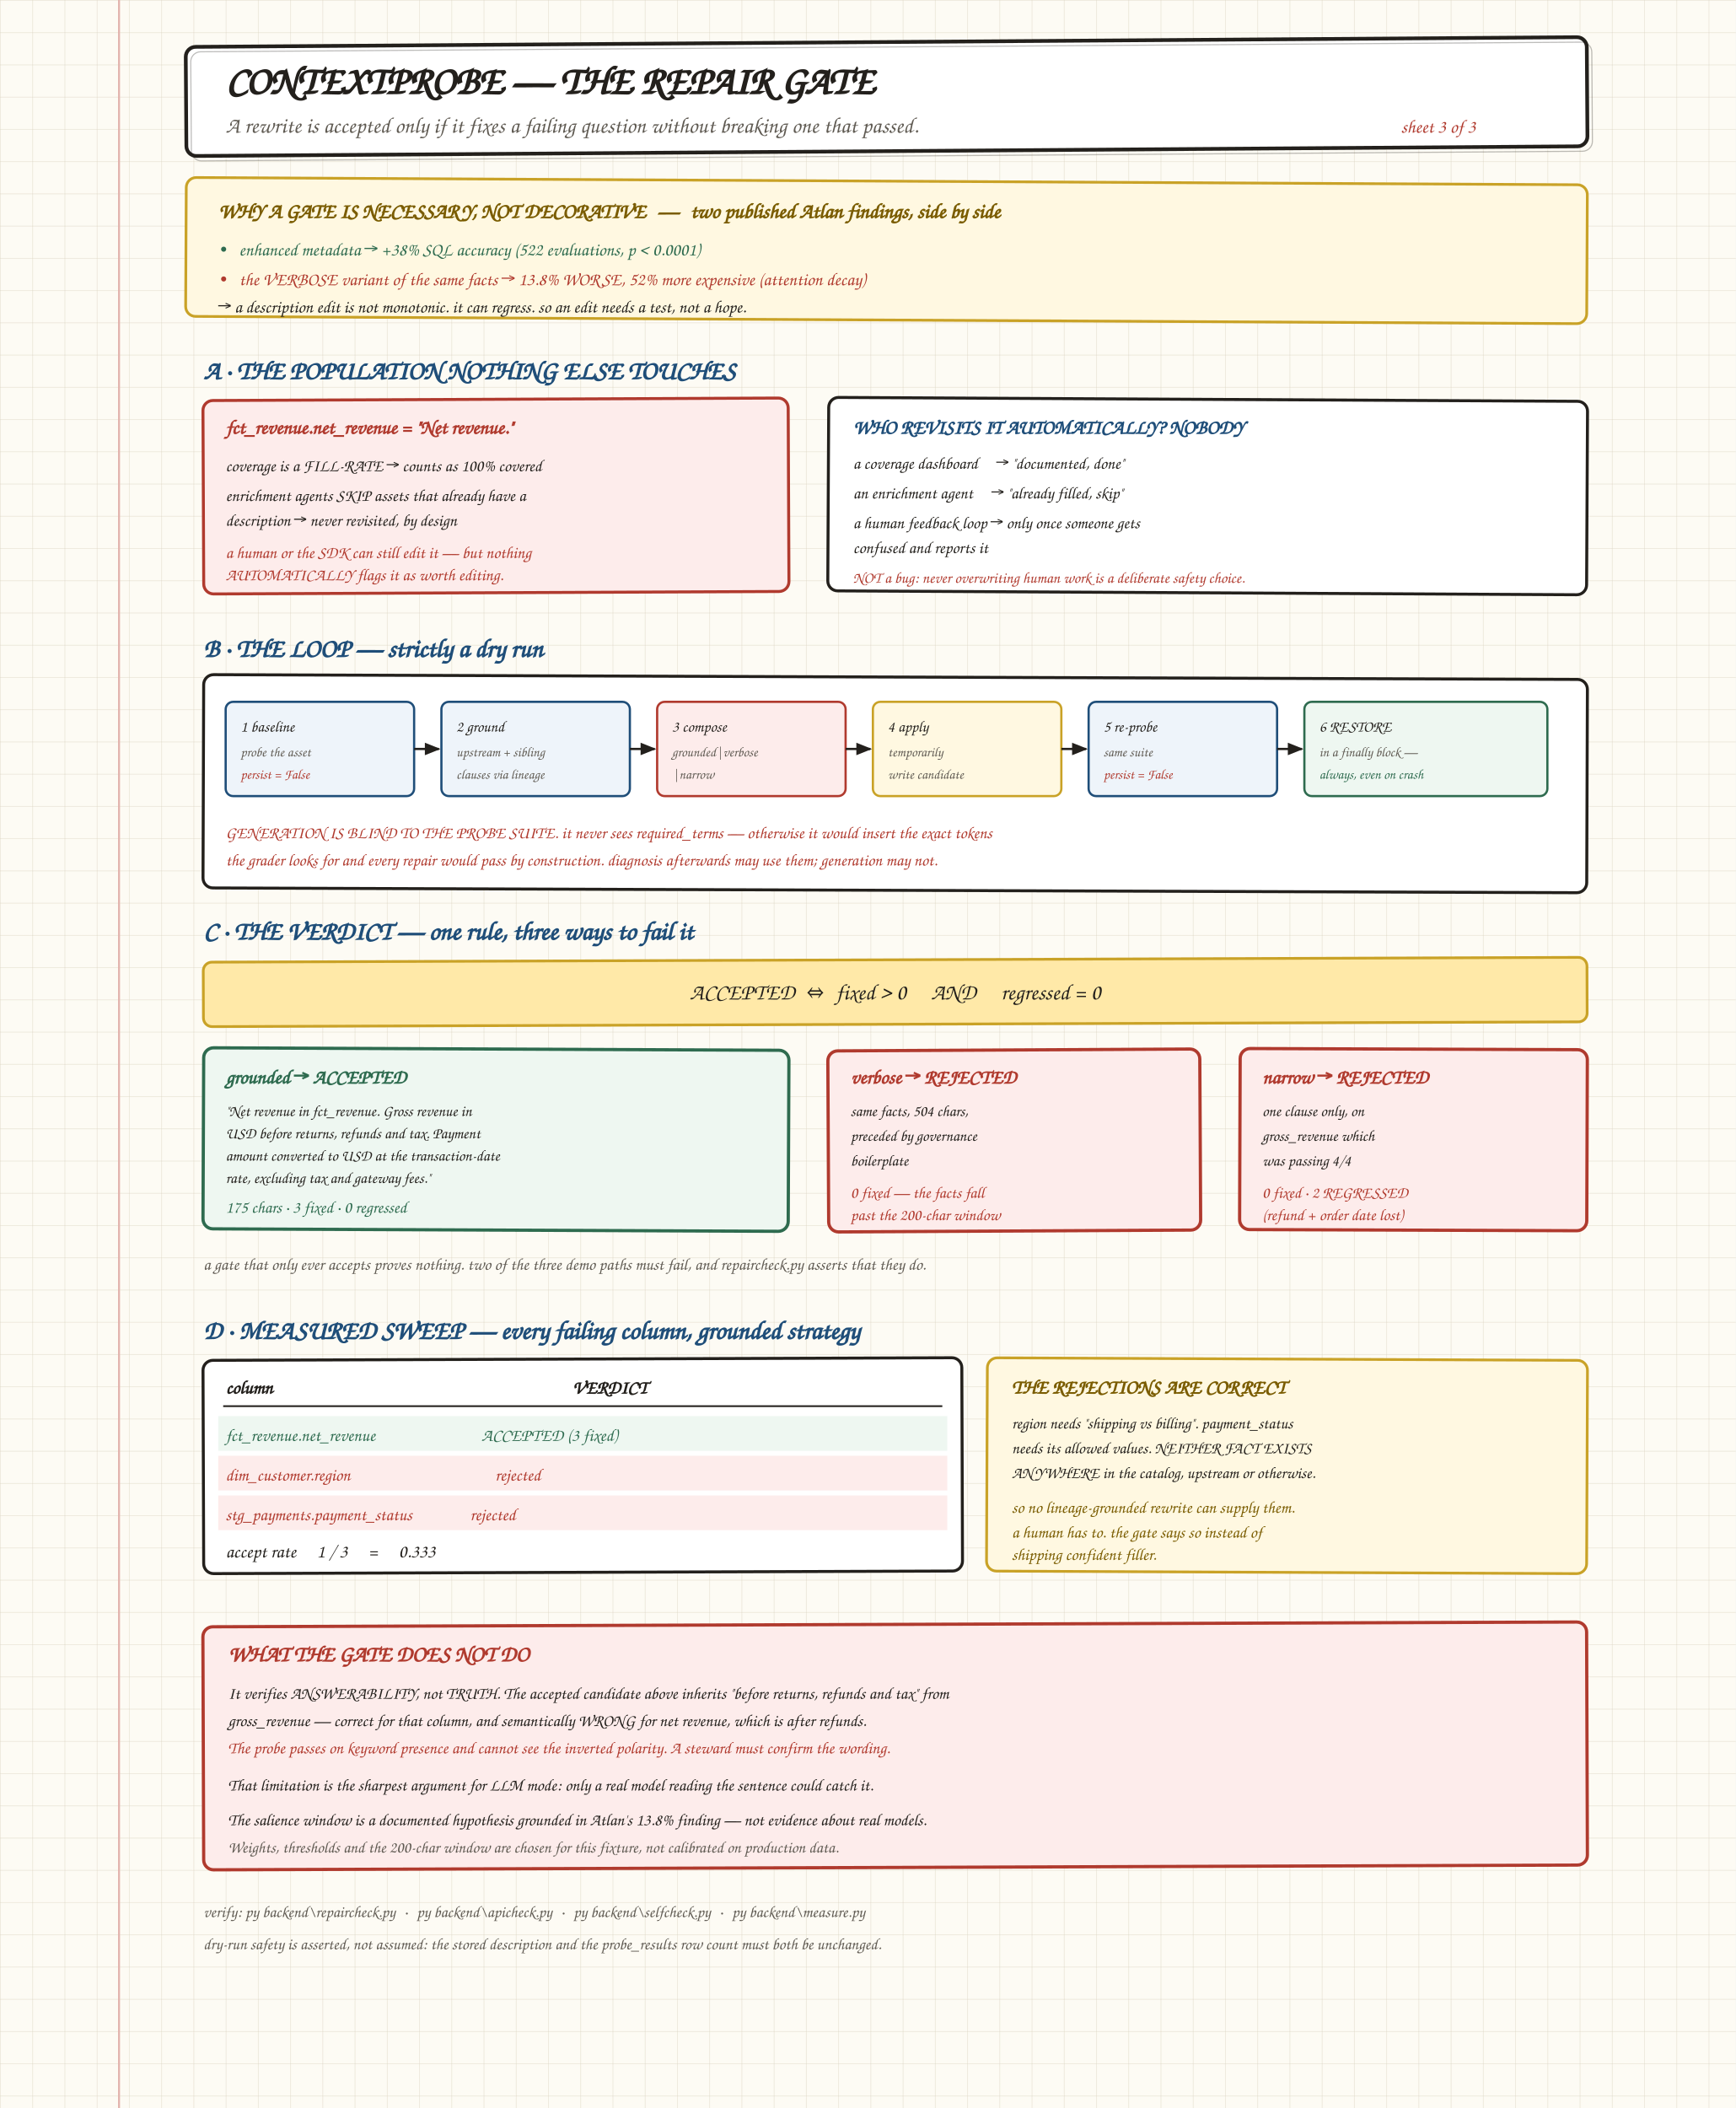
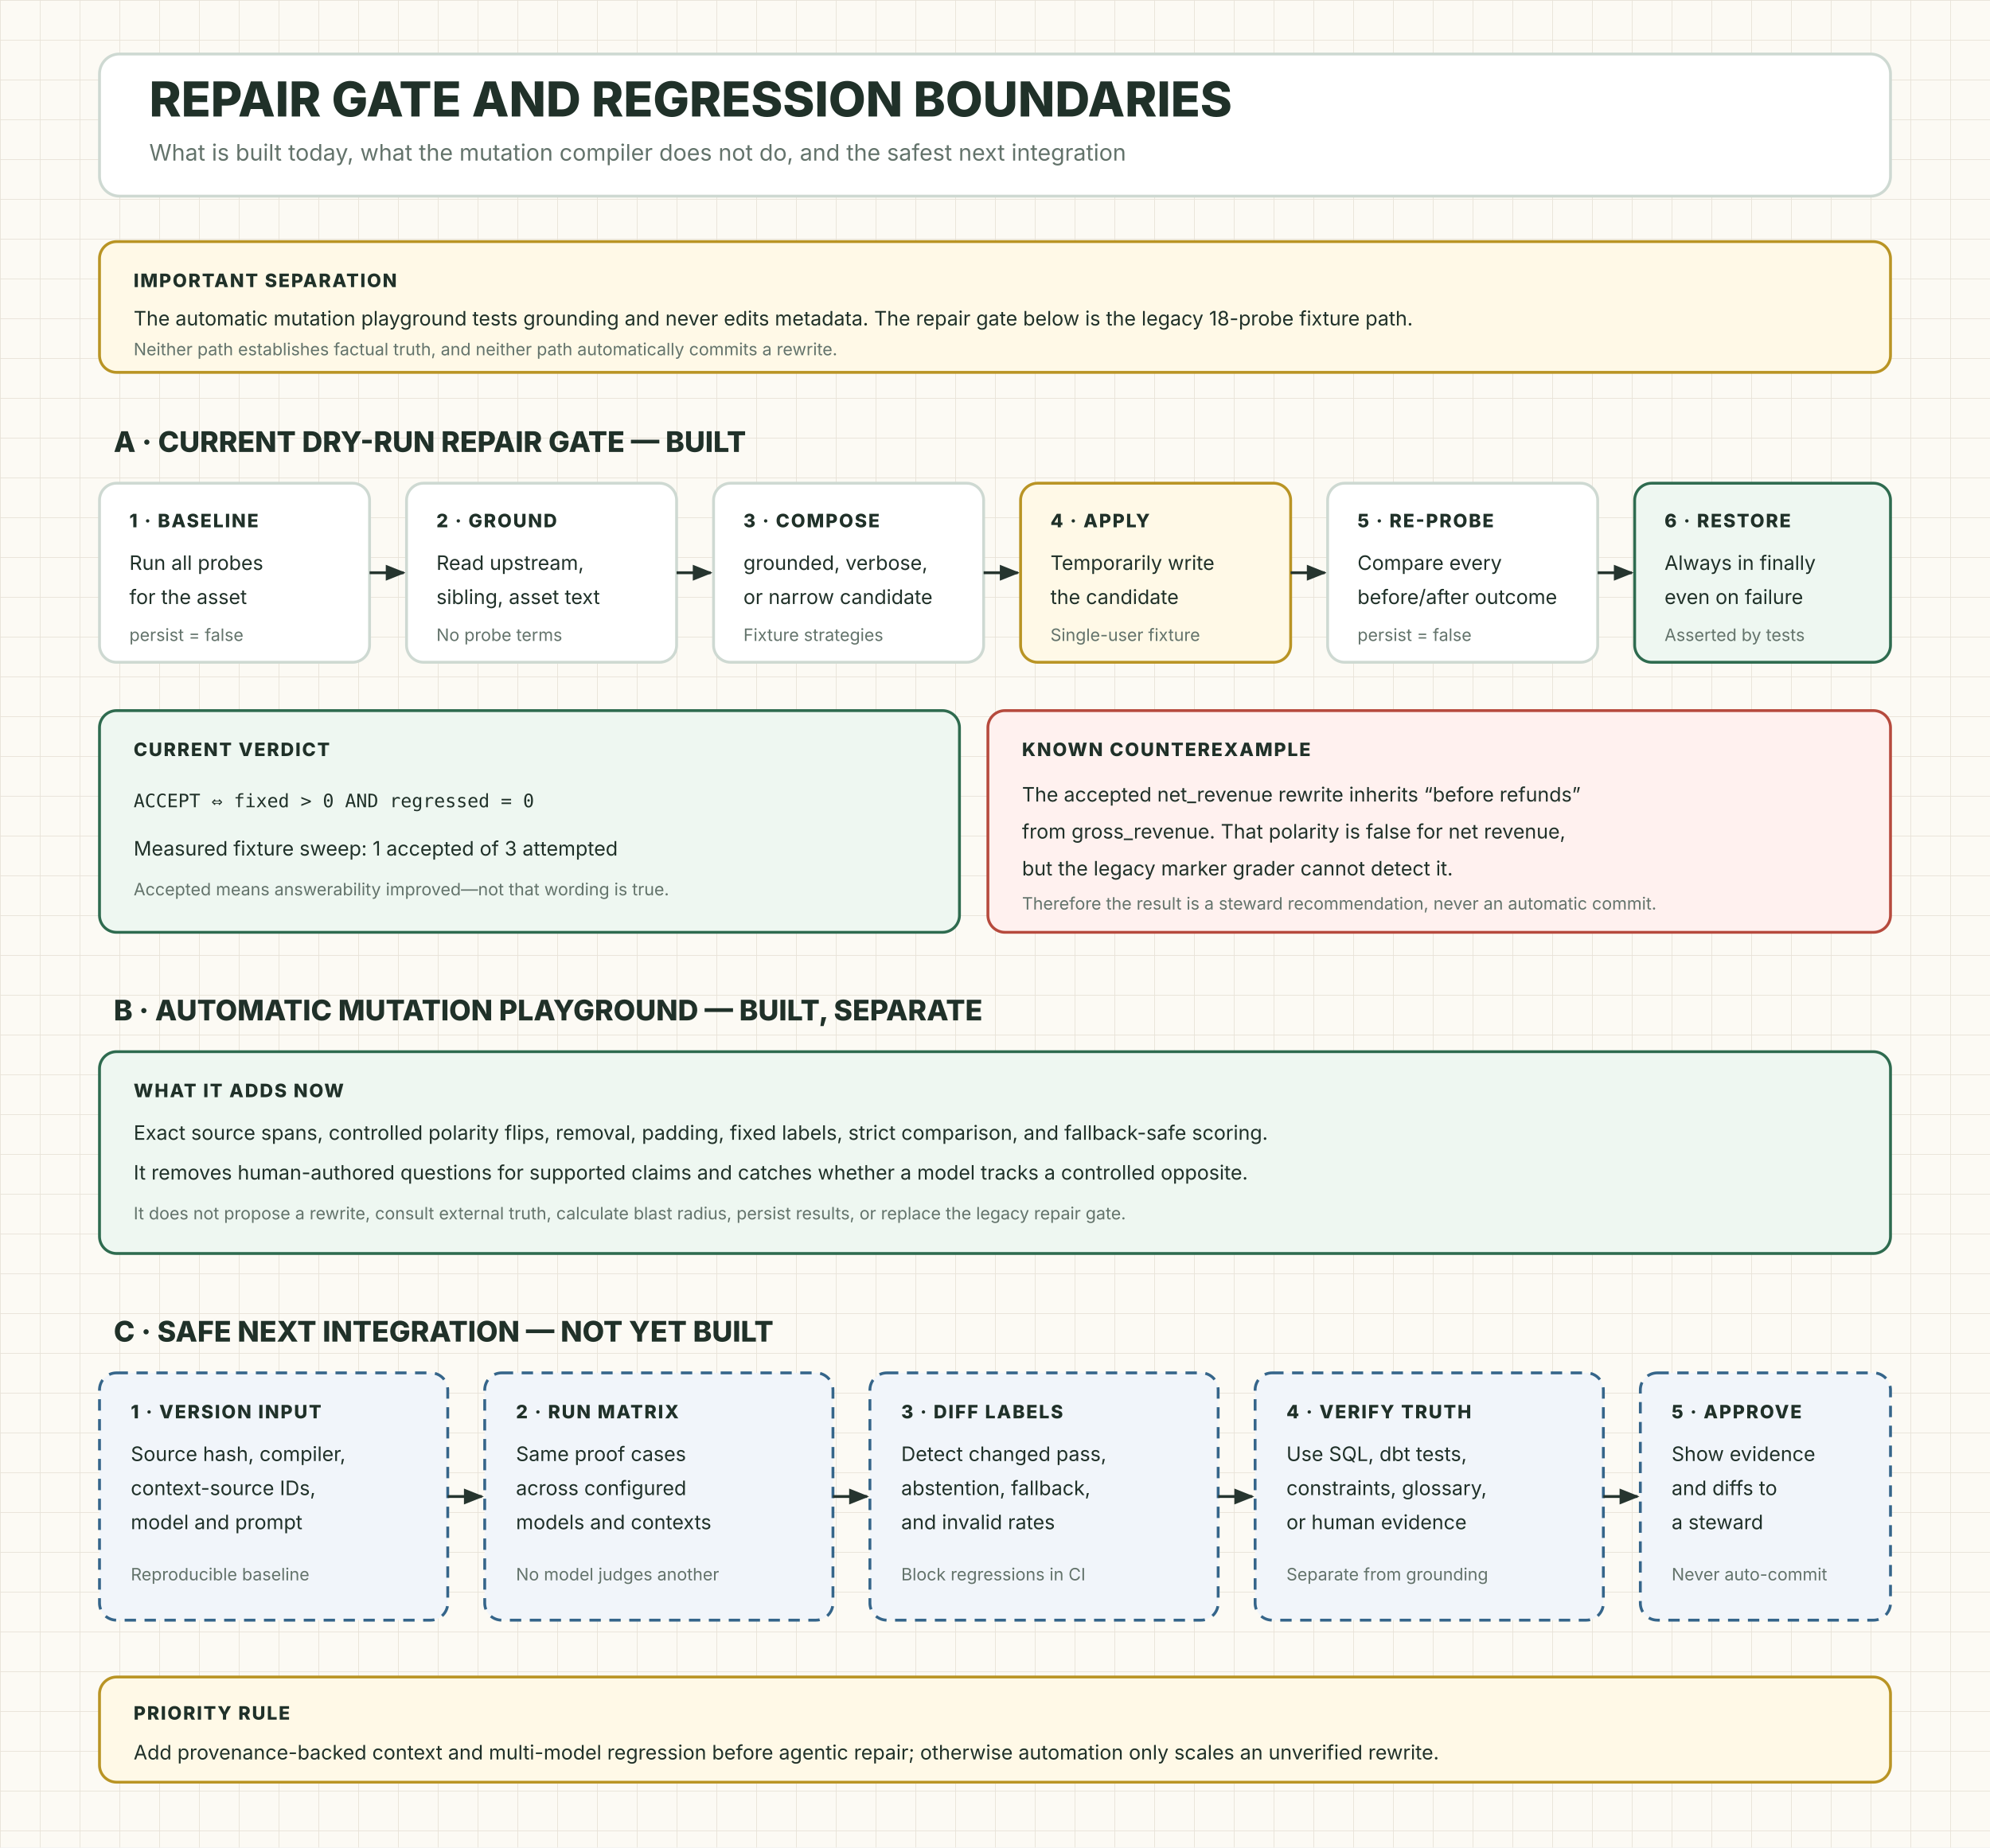
- <svg xmlns="http://www.w3.org/2000/svg" viewBox="0 0 1400 1700" width="1400" height="1700" font-family="'Comic Sans MS','Segoe Print','Bradley Hand','Chalkboard SE',cursive">
+ <svg xmlns="http://www.w3.org/2000/svg" viewBox="0 0 1400 1300" width="1400" height="1300" role="img" aria-labelledby="title desc">
  <defs>
-     <pattern id="rg" width="26" height="26" patternUnits="userSpaceOnUse">
-       <path d="M 26 0 L 0 0 0 26" fill="none" stroke="#dcd5c4" stroke-width="0.6" />
+     <pattern id="grid" width="28" height="28" patternUnits="userSpaceOnUse">
+       <path d="M28 0H0V28" fill="none" stroke="#e8e3d8" />
    </pattern>
-     <marker id="ra" viewBox="0 0 10 10" refX="9" refY="5" markerWidth="7" markerHeight="7" orient="auto-start-reverse">
-       <path d="M 0 1 L 10 5 L 0 9 z" fill="#23201c" />
+     <marker id="arrow" viewBox="0 0 10 10" refX="9" refY="5" markerWidth="7" markerHeight="7" orient="auto">
+       <path d="M0 1L10 5L0 9Z" fill="#26352f" />
    </marker>
-     <marker id="rar" viewBox="0 0 10 10" refX="9" refY="5" markerWidth="7" markerHeight="7" orient="auto-start-reverse">
-       <path d="M 0 1 L 10 5 L 0 9 z" fill="#b03a2e" />
-     </marker>
-     <marker id="rag" viewBox="0 0 10 10" refX="9" refY="5" markerWidth="7" markerHeight="7" orient="auto-start-reverse">
-       <path d="M 0 1 L 10 5 L 0 9 z" fill="#2e6b4f" />
-     </marker>
+     <style>
+       text{font-family:Inter,Segoe UI,Arial,sans-serif;fill:#203129}.title{font-size:34px;font-weight:800}.sub{font-size:16px;fill:#63736b}.h{font-size:20px;font-weight:800}.k{font-size:13px;font-weight:800;letter-spacing:1px}.b{font-size:14px}.s{font-size:12px;fill:#63736b}.mono{font-family:Consolas,monospace;font-size:13px}.card{fill:#fff;stroke:#ced9d2;stroke-width:2}.good{fill:#eef7f1;stroke:#2e6b4f;stroke-width:2}.bad{fill:#fff1ef;stroke:#b64a3d;stroke-width:2}.warn{fill:#fff9e7;stroke:#b99424;stroke-width:2}.future{fill:#f1f5fa;stroke:#35658a;stroke-width:2;stroke-dasharray:8 6}.line{fill:none;stroke:#26352f;stroke-width:2;marker-end:url(#arrow)}
+     </style>
  </defs>
-   <rect width="1400" height="1700" fill="#fdfbf4" />
-   <rect width="1400" height="1700" fill="url(#rg)" />
-   <path d="M96,0 L96,1700" stroke="#e2b4ae" stroke-width="1.6" />
-   <g transform="rotate(-0.4 700 70)">
-     <rect x="150" y="34" width="1130" height="88" rx="8" fill="#fff" stroke="#23201c" stroke-width="3" />
-     <rect x="154" y="38" width="1130" height="88" rx="8" fill="none" stroke="#23201c" stroke-width="0.9" opacity="0.3" />
-   </g>
-   <text x="182" y="76" font-size="32" font-weight="bold" fill="#23201c">CONTEXTPROBE — THE REPAIR GATE</text>
-   <text x="182" y="107" font-size="18" fill="#5f5a52">A rewrite is accepted only if it fixes a failing question without breaking one that passed.</text>
-   <text x="1130" y="107" font-size="15" fill="#b03a2e">sheet 3 of 3</text>
-   <g transform="rotate(0.3 700 196)">
-     <rect x="150" y="146" width="1130" height="112" rx="8" fill="#fff8e1" stroke="#c9a227" stroke-width="2.2" />
-   </g>
-   <text x="176" y="176" font-size="17" font-weight="bold" fill="#7a5c00">WHY A GATE IS NECESSARY, NOT DECORATIVE — two published Atlan findings, side by side</text>
-   <text x="176" y="206" font-size="14.5" fill="#2e6b4f">• enhanced metadata → +38% SQL accuracy (522 evaluations, p &lt; 0.0001)</text>
-   <text x="176" y="230" font-size="14.5" fill="#b03a2e">• the VERBOSE variant of the same facts → 13.8% WORSE, 52% more expensive (attention decay)</text>
-   <text x="176" y="252" font-size="14" fill="#23201c">→ a description edit is not monotonic. it can regress. so an edit needs a test, not a hope.</text>
-   <text x="164" y="306" font-size="21" font-weight="bold" fill="#1f4e79">A · THE POPULATION NOTHING ELSE TOUCHES</text>
-   <g transform="rotate(-0.25 400 400)">
-     <rect x="164" y="322" width="472" height="156" rx="8" fill="#fdeceb" stroke="#b03a2e" stroke-width="2.4" />
-   </g>
-   <text x="182" y="350" font-size="16" font-weight="bold" fill="#b03a2e">fct_revenue.net_revenue = "Net revenue."</text>
-   <text x="182" y="380" font-size="13.5" fill="#23201c">coverage is a FILL-RATE → counts as 100% covered</text>
-   <text x="182" y="404" font-size="13.5" fill="#23201c">enrichment agents SKIP assets that already have a</text>
-   <text x="182" y="424" font-size="13.5" fill="#23201c">description → never revisited, by design</text>
-   <text x="182" y="450" font-size="13.5" fill="#b03a2e">a human or the SDK can still edit it — but nothing</text>
-   <text x="182" y="468" font-size="13.5" fill="#b03a2e">AUTOMATICALLY flags it as worth editing.</text>
-   <g transform="rotate(0.3 960 400)">
-     <rect x="668" y="322" width="612" height="156" rx="8" fill="#fff" stroke="#23201c" stroke-width="2.4" />
-   </g>
-   <text x="688" y="350" font-size="16" font-weight="bold" fill="#1f4e79">WHO REVISITS IT AUTOMATICALLY?  NOBODY</text>
-   <text x="688" y="378" font-size="13.5" fill="#23201c">a coverage dashboard  → "documented, done"</text>
-   <text x="688" y="402" font-size="13.5" fill="#23201c">an enrichment agent  → "already filled, skip"</text>
-   <text x="688" y="426" font-size="13.5" fill="#23201c">a human feedback loop → only once someone gets</text>
-   <text x="688" y="446" font-size="13.5" fill="#23201c">                            confused and reports it</text>
-   <text x="688" y="470" font-size="12.5" fill="#b03a2e">NOT a bug: never overwriting human work is a deliberate safety choice.</text>
-   <text x="164" y="530" font-size="21" font-weight="bold" fill="#1f4e79">B · THE LOOP — strictly a dry run</text>
-   <g transform="rotate(0.2 722 632)">
-     <rect x="164" y="546" width="1116" height="172" rx="8" fill="#fff" stroke="#23201c" stroke-width="2.4" />
-   </g>
-   <g font-size="12.5">
-     <rect x="182" y="566" width="152" height="76" rx="6" fill="#eef4fa" stroke="#1f4e79" stroke-width="1.8" />
-     <text x="194" y="590" fill="#23201c">1 baseline</text>
-     <text x="194" y="610" font-size="11" fill="#5f5a52">probe the asset</text>
-     <text x="194" y="628" font-size="11" fill="#b03a2e">persist = False</text>
-     <rect x="356" y="566" width="152" height="76" rx="6" fill="#eef4fa" stroke="#1f4e79" stroke-width="1.8" />
-     <text x="368" y="590" fill="#23201c">2 ground</text>
-     <text x="368" y="610" font-size="11" fill="#5f5a52">upstream + sibling</text>
-     <text x="368" y="628" font-size="11" fill="#5f5a52">clauses via lineage</text>
-     <rect x="530" y="566" width="152" height="76" rx="6" fill="#fdeceb" stroke="#b03a2e" stroke-width="1.8" />
-     <text x="542" y="590" fill="#23201c">3 compose</text>
-     <text x="542" y="610" font-size="11" fill="#5f5a52">grounded|verbose</text>
-     <text x="542" y="628" font-size="11" fill="#5f5a52">|narrow</text>
-     <rect x="704" y="566" width="152" height="76" rx="6" fill="#fff8e1" stroke="#c9a227" stroke-width="1.8" />
-     <text x="716" y="590" fill="#23201c">4 apply</text>
-     <text x="716" y="610" font-size="11" fill="#5f5a52">temporarily</text>
-     <text x="716" y="628" font-size="11" fill="#5f5a52">write candidate</text>
-     <rect x="878" y="566" width="152" height="76" rx="6" fill="#eef4fa" stroke="#1f4e79" stroke-width="1.8" />
-     <text x="890" y="590" fill="#23201c">5 re-probe</text>
-     <text x="890" y="610" font-size="11" fill="#5f5a52">same suite</text>
-     <text x="890" y="628" font-size="11" fill="#b03a2e">persist = False</text>
-     <rect x="1052" y="566" width="196" height="76" rx="6" fill="#eef7f1" stroke="#2e6b4f" stroke-width="1.8" />
-     <text x="1064" y="590" fill="#23201c">6 RESTORE</text>
-     <text x="1064" y="610" font-size="11" fill="#5f5a52">in a finally block —</text>
-     <text x="1064" y="628" font-size="11" fill="#2e6b4f">always, even on crash</text>
-   </g>
-   <path d="M334,604 L354,604" stroke="#23201c" stroke-width="1.8" marker-end="url(#ra)" />
-   <path d="M508,604 L528,604" stroke="#23201c" stroke-width="1.8" marker-end="url(#ra)" />
-   <path d="M682,604 L702,604" stroke="#23201c" stroke-width="1.8" marker-end="url(#ra)" />
-   <path d="M856,604 L876,604" stroke="#23201c" stroke-width="1.8" marker-end="url(#ra)" />
-   <path d="M1030,604 L1050,604" stroke="#23201c" stroke-width="1.8" marker-end="url(#ra)" />
-   <text x="182" y="676" font-size="13.5" fill="#b03a2e">GENERATION IS BLIND TO THE PROBE SUITE. it never sees required_terms — otherwise it would insert the exact tokens</text>
-   <text x="182" y="698" font-size="13.5" fill="#b03a2e">the grader looks for and every repair would pass by construction. diagnosis afterwards may use them; generation may not.</text>
-   <text x="164" y="758" font-size="21" font-weight="bold" fill="#1f4e79">C · THE VERDICT — one rule, three ways to fail it</text>
-   <g transform="rotate(-0.2 722 800)">
-     <rect x="164" y="774" width="1116" height="52" rx="7" fill="#ffe9a8" stroke="#c9a227" stroke-width="2.2" />
-   </g>
-   <text x="722" y="806" font-size="18" text-anchor="middle" fill="#23201c">ACCEPTED ⇔ fixed &gt; 0  AND  regressed = 0</text>
-   <g transform="rotate(0.25 400 918)">
-     <rect x="164" y="846" width="472" height="146" rx="8" fill="#eef7f1" stroke="#2e6b4f" stroke-width="2.6" />
-   </g>
-   <text x="182" y="874" font-size="16" font-weight="bold" fill="#2e6b4f">grounded → ACCEPTED</text>
-   <text x="182" y="900" font-size="12.5" fill="#23201c">"Net revenue in fct_revenue. Gross revenue in</text>
-   <text x="182" y="918" font-size="12.5" fill="#23201c">USD before returns, refunds and tax. Payment</text>
-   <text x="182" y="936" font-size="12.5" fill="#23201c">amount converted to USD at the transaction-date</text>
-   <text x="182" y="954" font-size="12.5" fill="#23201c">rate, excluding tax and gateway fees."</text>
-   <text x="182" y="978" font-size="13.5" fill="#2e6b4f">175 chars · 3 fixed · 0 regressed</text>
-   <g transform="rotate(-0.3 960 918)">
-     <rect x="668" y="846" width="300" height="146" rx="8" fill="#fdeceb" stroke="#b03a2e" stroke-width="2.6" />
-   </g>
-   <text x="686" y="874" font-size="16" font-weight="bold" fill="#b03a2e">verbose → REJECTED</text>
-   <text x="686" y="900" font-size="12.5" fill="#23201c">same facts, 504 chars,</text>
-   <text x="686" y="920" font-size="12.5" fill="#23201c">preceded by governance</text>
-   <text x="686" y="940" font-size="12.5" fill="#23201c">boilerplate</text>
-   <text x="686" y="966" font-size="13" fill="#b03a2e">0 fixed — the facts fall</text>
-   <text x="686" y="984" font-size="13" fill="#b03a2e">past the 200-char window</text>
-   <g transform="rotate(0.2 1124 918)">
-     <rect x="1000" y="846" width="280" height="146" rx="8" fill="#fdeceb" stroke="#b03a2e" stroke-width="2.6" />
-   </g>
-   <text x="1018" y="874" font-size="16" font-weight="bold" fill="#b03a2e">narrow → REJECTED</text>
-   <text x="1018" y="900" font-size="12.5" fill="#23201c">one clause only, on</text>
-   <text x="1018" y="920" font-size="12.5" fill="#23201c">gross_revenue which</text>
-   <text x="1018" y="940" font-size="12.5" fill="#23201c">was passing 4/4</text>
-   <text x="1018" y="966" font-size="13" fill="#b03a2e">0 fixed · 2 REGRESSED</text>
-   <text x="1018" y="984" font-size="13" fill="#b03a2e">(refund + order date lost)</text>
-   <text x="164" y="1024" font-size="13.5" fill="#5f5a52">a gate that only ever accepts proves nothing. two of the three demo paths must fail, and repaircheck.py asserts that they do.</text>
-   <text x="164" y="1080" font-size="21" font-weight="bold" fill="#1f4e79">D · MEASURED SWEEP — every failing column, grounded strategy</text>
-   <g transform="rotate(-0.2 470 1180)">
-     <rect x="164" y="1096" width="612" height="172" rx="8" fill="#fff" stroke="#23201c" stroke-width="2.4" />
-   </g>
-   <text x="182" y="1124" font-size="15" font-weight="bold" fill="#23201c">column                             VERDICT</text>
-   <path d="M180,1134 L760,1134" stroke="#23201c" stroke-width="1.4" />
-   <rect x="176" y="1142" width="588" height="28" fill="#eef7f1" />
-   <text x="182" y="1162" font-size="14" fill="#2e6b4f">fct_revenue.net_revenue           ACCEPTED (3 fixed)</text>
-   <rect x="176" y="1174" width="588" height="28" fill="#fdeceb" />
-   <text x="182" y="1194" font-size="14" fill="#b03a2e">dim_customer.region               rejected</text>
-   <rect x="176" y="1206" width="588" height="28" fill="#fdeceb" />
-   <text x="182" y="1226" font-size="14" fill="#b03a2e">stg_payments.payment_status      rejected</text>
-   <text x="182" y="1256" font-size="15" fill="#23201c">accept rate  1 / 3  =  0.333</text>
-   <g transform="rotate(0.25 1030 1180)">
-     <rect x="796" y="1096" width="484" height="172" rx="8" fill="#fff8e1" stroke="#c9a227" stroke-width="2.2" />
-   </g>
-   <text x="816" y="1124" font-size="16" font-weight="bold" fill="#7a5c00">THE REJECTIONS ARE CORRECT</text>
-   <text x="816" y="1152" font-size="13" fill="#23201c">region needs "shipping vs billing". payment_status</text>
-   <text x="816" y="1172" font-size="13" fill="#23201c">needs its allowed values. NEITHER FACT EXISTS</text>
-   <text x="816" y="1192" font-size="13" fill="#23201c">ANYWHERE in the catalog, upstream or otherwise.</text>
-   <text x="816" y="1220" font-size="13.5" fill="#7a5c00">so no lineage-grounded rewrite can supply them.</text>
-   <text x="816" y="1240" font-size="13.5" fill="#7a5c00">a human has to. the gate says so instead of</text>
-   <text x="816" y="1258" font-size="13.5" fill="#7a5c00">shipping confident filler.</text>
-   <g transform="rotate(-0.2 722 1420)">
-     <rect x="164" y="1310" width="1116" height="196" rx="8" fill="#fdeceb" stroke="#b03a2e" stroke-width="2.6" />
-   </g>
-   <text x="184" y="1340" font-size="18" font-weight="bold" fill="#b03a2e">WHAT THE GATE DOES NOT DO</text>
-   <text x="184" y="1370" font-size="13.5" fill="#23201c">It verifies ANSWERABILITY, not TRUTH. The accepted candidate above inherits "before returns, refunds and tax" from</text>
-   <text x="184" y="1392" font-size="13.5" fill="#23201c">gross_revenue — correct for that column, and semantically WRONG for net revenue, which is after refunds.</text>
-   <text x="184" y="1414" font-size="13.5" fill="#b03a2e">The probe passes on keyword presence and cannot see the inverted polarity. A steward must confirm the wording.</text>
-   <text x="184" y="1444" font-size="13.5" fill="#23201c">That limitation is the sharpest argument for LLM mode: only a real model reading the sentence could catch it.</text>
-   <text x="184" y="1472" font-size="13.5" fill="#23201c">The salience window is a documented hypothesis grounded in Atlan's 13.8% finding — not evidence about real models.</text>
-   <text x="184" y="1494" font-size="13" fill="#5f5a52">Weights, thresholds and the 200-char window are chosen for this fixture, not calibrated on production data.</text>
-   <text x="164" y="1546" font-size="13" fill="#5f5a52">verify: py backend\repaircheck.py · py backend\apicheck.py · py backend\selfcheck.py · py backend\measure.py</text>
-   <text x="164" y="1572" font-size="13" fill="#5f5a52">dry-run safety is asserted, not assumed: the stored description and the probe_results row count must both be unchanged.</text>
+   <rect width="1400" height="1300" fill="#fcfaf4" />
+   <rect width="1400" height="1300" fill="url(#grid)" />
+   <rect x="70" y="38" width="1260" height="100" rx="14" class="card" />
+   <text x="105" y="82" class="title">REPAIR GATE AND REGRESSION BOUNDARIES</text>
+   <text x="105" y="113" class="sub">What is built today, what the mutation compiler does not do, and the safest next integration</text>
+   <rect x="70" y="170" width="1260" height="92" rx="12" class="warn" />
+   <text x="94" y="202" class="k">IMPORTANT SEPARATION</text>
+   <text x="94" y="229" class="b">The automatic mutation playground tests grounding and never edits metadata. The repair gate below is the legacy 18-probe fixture path.</text>
+   <text x="94" y="250" class="s">Neither path establishes factual truth, and neither path automatically commits a rewrite.</text>
+   <text x="80" y="318" class="h">A · CURRENT DRY-RUN REPAIR GATE — BUILT</text>
+   <rect x="70" y="340" width="190" height="126" rx="12" class="card" />
+   <text x="91" y="371" class="k">1 · BASELINE</text>
+   <text x="91" y="401" class="b">Run all probes</text>
+   <text x="91" y="425" class="b">for the asset</text>
+   <text x="91" y="451" class="s">persist = false</text>
+   <path d="M260 403H284" class="line" />
+   <rect x="286" y="340" width="190" height="126" rx="12" class="card" />
+   <text x="307" y="371" class="k">2 · GROUND</text>
+   <text x="307" y="401" class="b">Read upstream,</text>
+   <text x="307" y="425" class="b">sibling, asset text</text>
+   <text x="307" y="451" class="s">No probe terms</text>
+   <path d="M476 403H500" class="line" />
+   <rect x="502" y="340" width="190" height="126" rx="12" class="card" />
+   <text x="523" y="371" class="k">3 · COMPOSE</text>
+   <text x="523" y="401" class="b">grounded, verbose,</text>
+   <text x="523" y="425" class="b">or narrow candidate</text>
+   <text x="523" y="451" class="s">Fixture strategies</text>
+   <path d="M692 403H716" class="line" />
+   <rect x="718" y="340" width="190" height="126" rx="12" class="warn" />
+   <text x="739" y="371" class="k">4 · APPLY</text>
+   <text x="739" y="401" class="b">Temporarily write</text>
+   <text x="739" y="425" class="b">the candidate</text>
+   <text x="739" y="451" class="s">Single-user fixture</text>
+   <path d="M908 403H932" class="line" />
+   <rect x="934" y="340" width="190" height="126" rx="12" class="card" />
+   <text x="955" y="371" class="k">5 · RE-PROBE</text>
+   <text x="955" y="401" class="b">Compare every</text>
+   <text x="955" y="425" class="b">before/after outcome</text>
+   <text x="955" y="451" class="s">persist = false</text>
+   <path d="M1124 403H1148" class="line" />
+   <rect x="1150" y="340" width="180" height="126" rx="12" class="good" />
+   <text x="1171" y="371" class="k">6 · RESTORE</text>
+   <text x="1171" y="401" class="b">Always in finally</text>
+   <text x="1171" y="425" class="b">even on failure</text>
+   <text x="1171" y="451" class="s">Asserted by tests</text>
+   <rect x="70" y="500" width="605" height="156" rx="12" class="good" />
+   <text x="94" y="532" class="k">CURRENT VERDICT</text>
+   <text x="94" y="568" class="mono">ACCEPT ⇔ fixed &gt; 0 AND regressed = 0</text>
+   <text x="94" y="602" class="b">Measured fixture sweep: 1 accepted of 3 attempted</text>
+   <text x="94" y="630" class="s">Accepted means answerability improved—not that wording is true.</text>
+   <rect x="695" y="500" width="635" height="156" rx="12" class="bad" />
+   <text x="719" y="532" class="k">KNOWN COUNTEREXAMPLE</text>
+   <text x="719" y="564" class="b">The accepted net_revenue rewrite inherits “before refunds”</text>
+   <text x="719" y="590" class="b">from gross_revenue. That polarity is false for net revenue,</text>
+   <text x="719" y="616" class="b">but the legacy marker grader cannot detect it.</text>
+   <text x="719" y="640" class="s">Therefore the result is a steward recommendation, never an automatic commit.</text>
+   <text x="80" y="718" class="h">B · AUTOMATIC MUTATION PLAYGROUND — BUILT, SEPARATE</text>
+   <rect x="70" y="740" width="1260" height="142" rx="12" class="good" />
+   <text x="94" y="772" class="k">WHAT IT ADDS NOW</text>
+   <text x="94" y="802" class="b">Exact source spans, controlled polarity flips, removal, padding, fixed labels, strict comparison, and fallback-safe scoring.</text>
+   <text x="94" y="830" class="b">It removes human-authored questions for supported claims and catches whether a model tracks a controlled opposite.</text>
+   <text x="94" y="858" class="s">It does not propose a rewrite, consult external truth, calculate blast radius, persist results, or replace the legacy repair gate.</text>
+   <text x="80" y="944" class="h">C · SAFE NEXT INTEGRATION — NOT YET BUILT</text>
+   <rect x="70" y="966" width="245" height="174" rx="12" class="future" />
+   <text x="92" y="998" class="k">1 · VERSION INPUT</text>
+   <text x="92" y="1028" class="b">Source hash, compiler,</text>
+   <text x="92" y="1052" class="b">context-source IDs,</text>
+   <text x="92" y="1076" class="b">model and prompt</text>
+   <text x="92" y="1112" class="s">Reproducible baseline</text>
+   <path d="M315 1053H339" class="line" />
+   <rect x="341" y="966" width="245" height="174" rx="12" class="future" />
+   <text x="363" y="998" class="k">2 · RUN MATRIX</text>
+   <text x="363" y="1028" class="b">Same proof cases</text>
+   <text x="363" y="1052" class="b">across configured</text>
+   <text x="363" y="1076" class="b">models and contexts</text>
+   <text x="363" y="1112" class="s">No model judges another</text>
+   <path d="M586 1053H610" class="line" />
+   <rect x="612" y="966" width="245" height="174" rx="12" class="future" />
+   <text x="634" y="998" class="k">3 · DIFF LABELS</text>
+   <text x="634" y="1028" class="b">Detect changed pass,</text>
+   <text x="634" y="1052" class="b">abstention, fallback,</text>
+   <text x="634" y="1076" class="b">and invalid rates</text>
+   <text x="634" y="1112" class="s">Block regressions in CI</text>
+   <path d="M857 1053H881" class="line" />
+   <rect x="883" y="966" width="245" height="174" rx="12" class="future" />
+   <text x="905" y="998" class="k">4 · VERIFY TRUTH</text>
+   <text x="905" y="1028" class="b">Use SQL, dbt tests,</text>
+   <text x="905" y="1052" class="b">constraints, glossary,</text>
+   <text x="905" y="1076" class="b">or human evidence</text>
+   <text x="905" y="1112" class="s">Separate from grounding</text>
+   <path d="M1128 1053H1152" class="line" />
+   <rect x="1154" y="966" width="176" height="174" rx="12" class="future" />
+   <text x="1176" y="998" class="k">5 · APPROVE</text>
+   <text x="1176" y="1028" class="b">Show evidence</text>
+   <text x="1176" y="1052" class="b">and diffs to</text>
+   <text x="1176" y="1076" class="b">a steward</text>
+   <text x="1176" y="1112" class="s">Never auto-commit</text>
+   <rect x="70" y="1180" width="1260" height="74" rx="12" class="warn" />
+   <text x="94" y="1210" class="k">PRIORITY RULE</text>
+   <text x="94" y="1238" class="b">Add provenance-backed context and multi-model regression before agentic repair; otherwise automation only scales an unverified rewrite.</text>
</svg>
